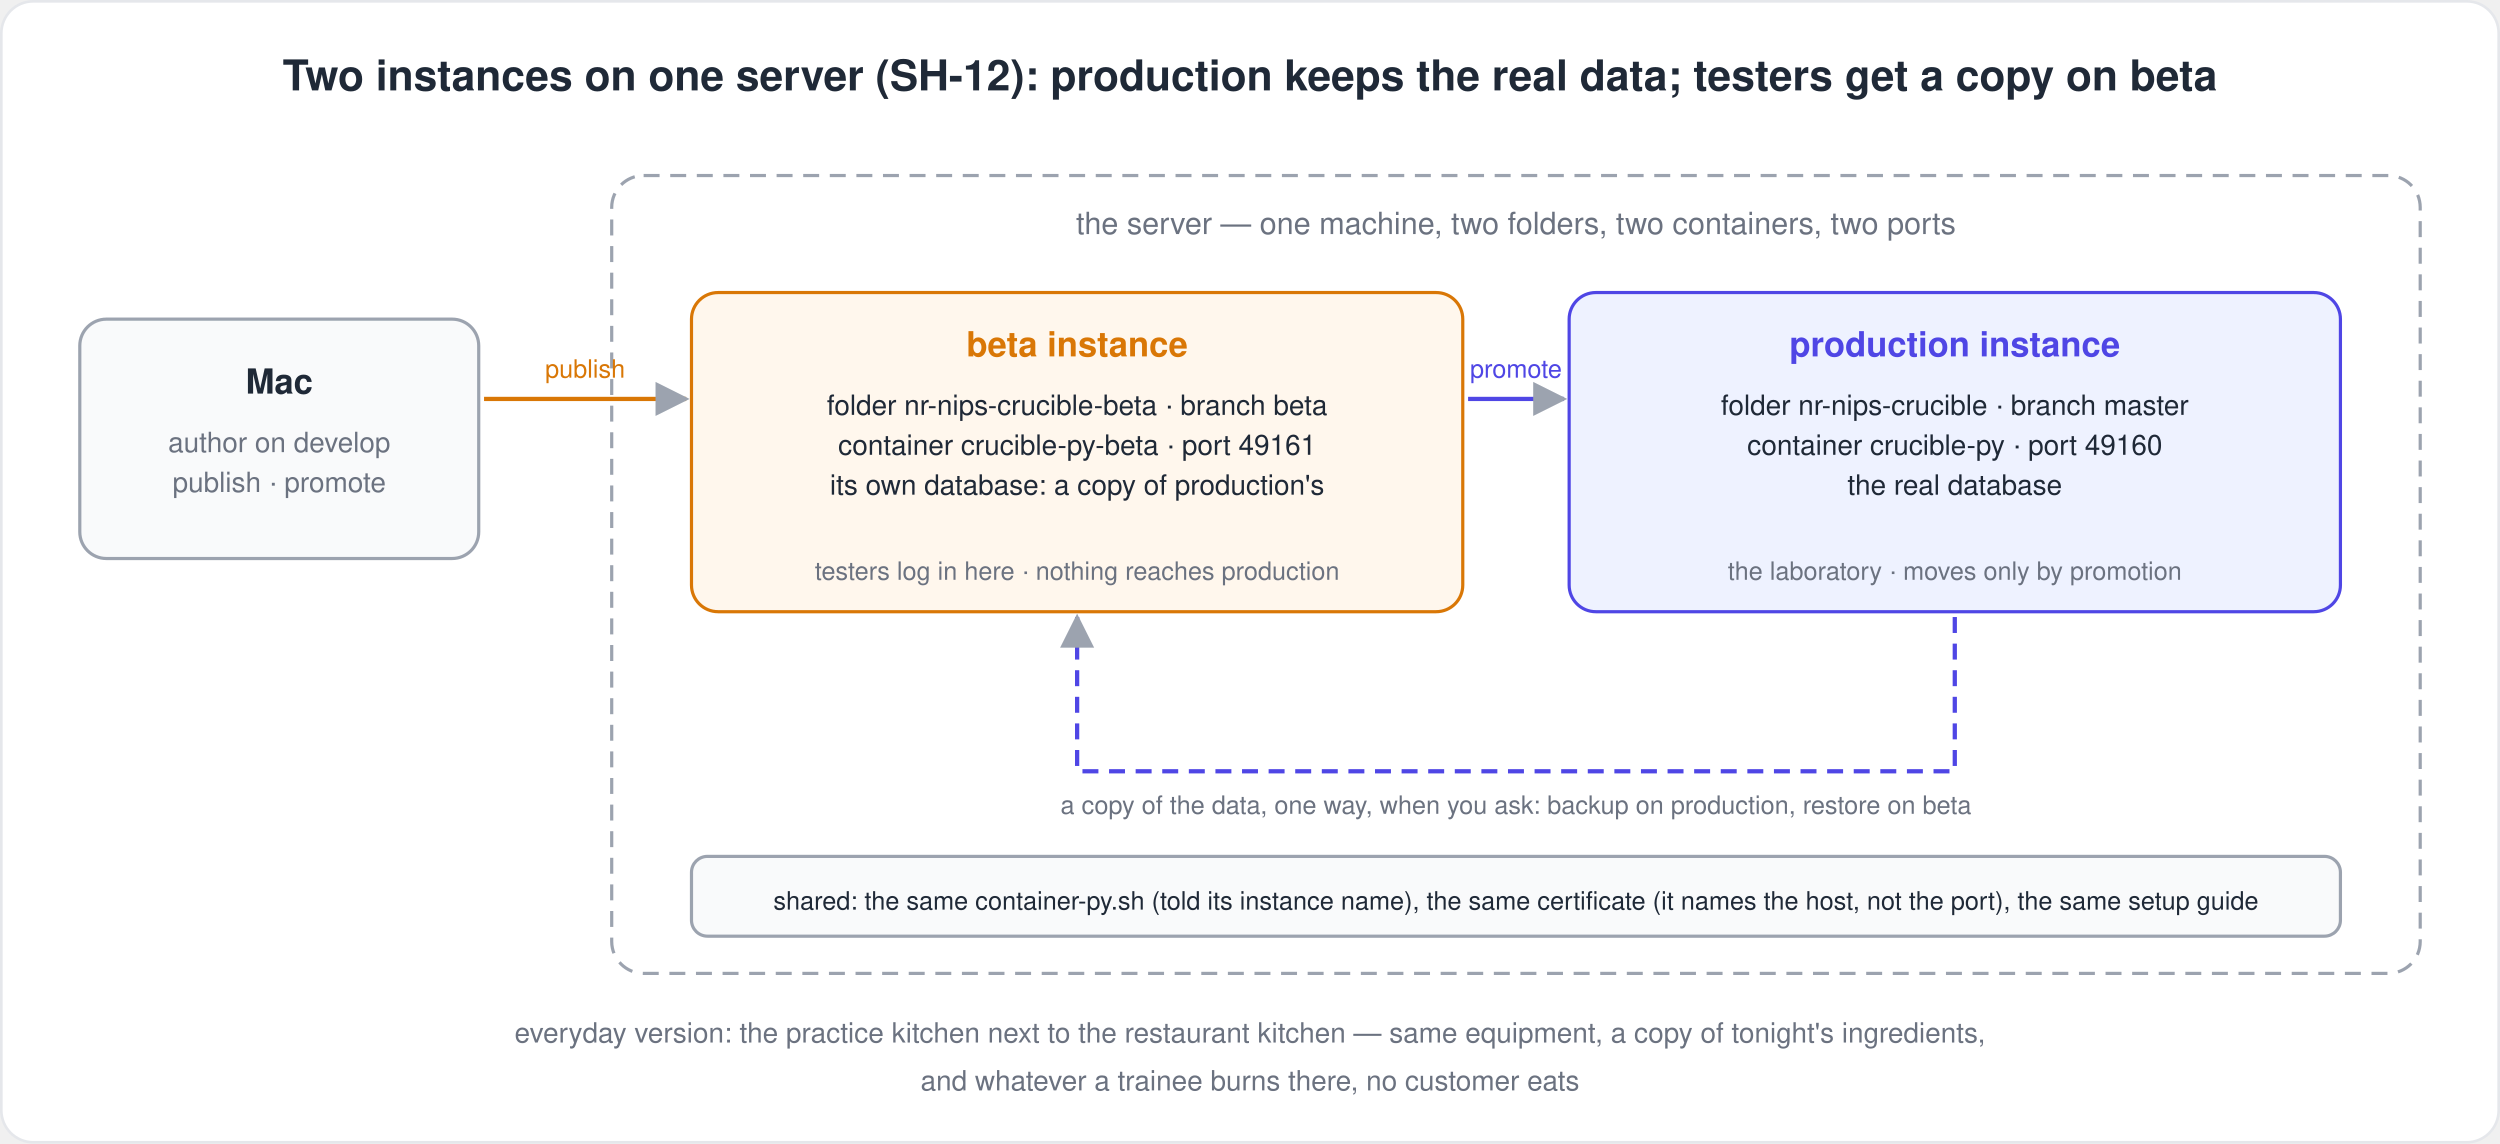
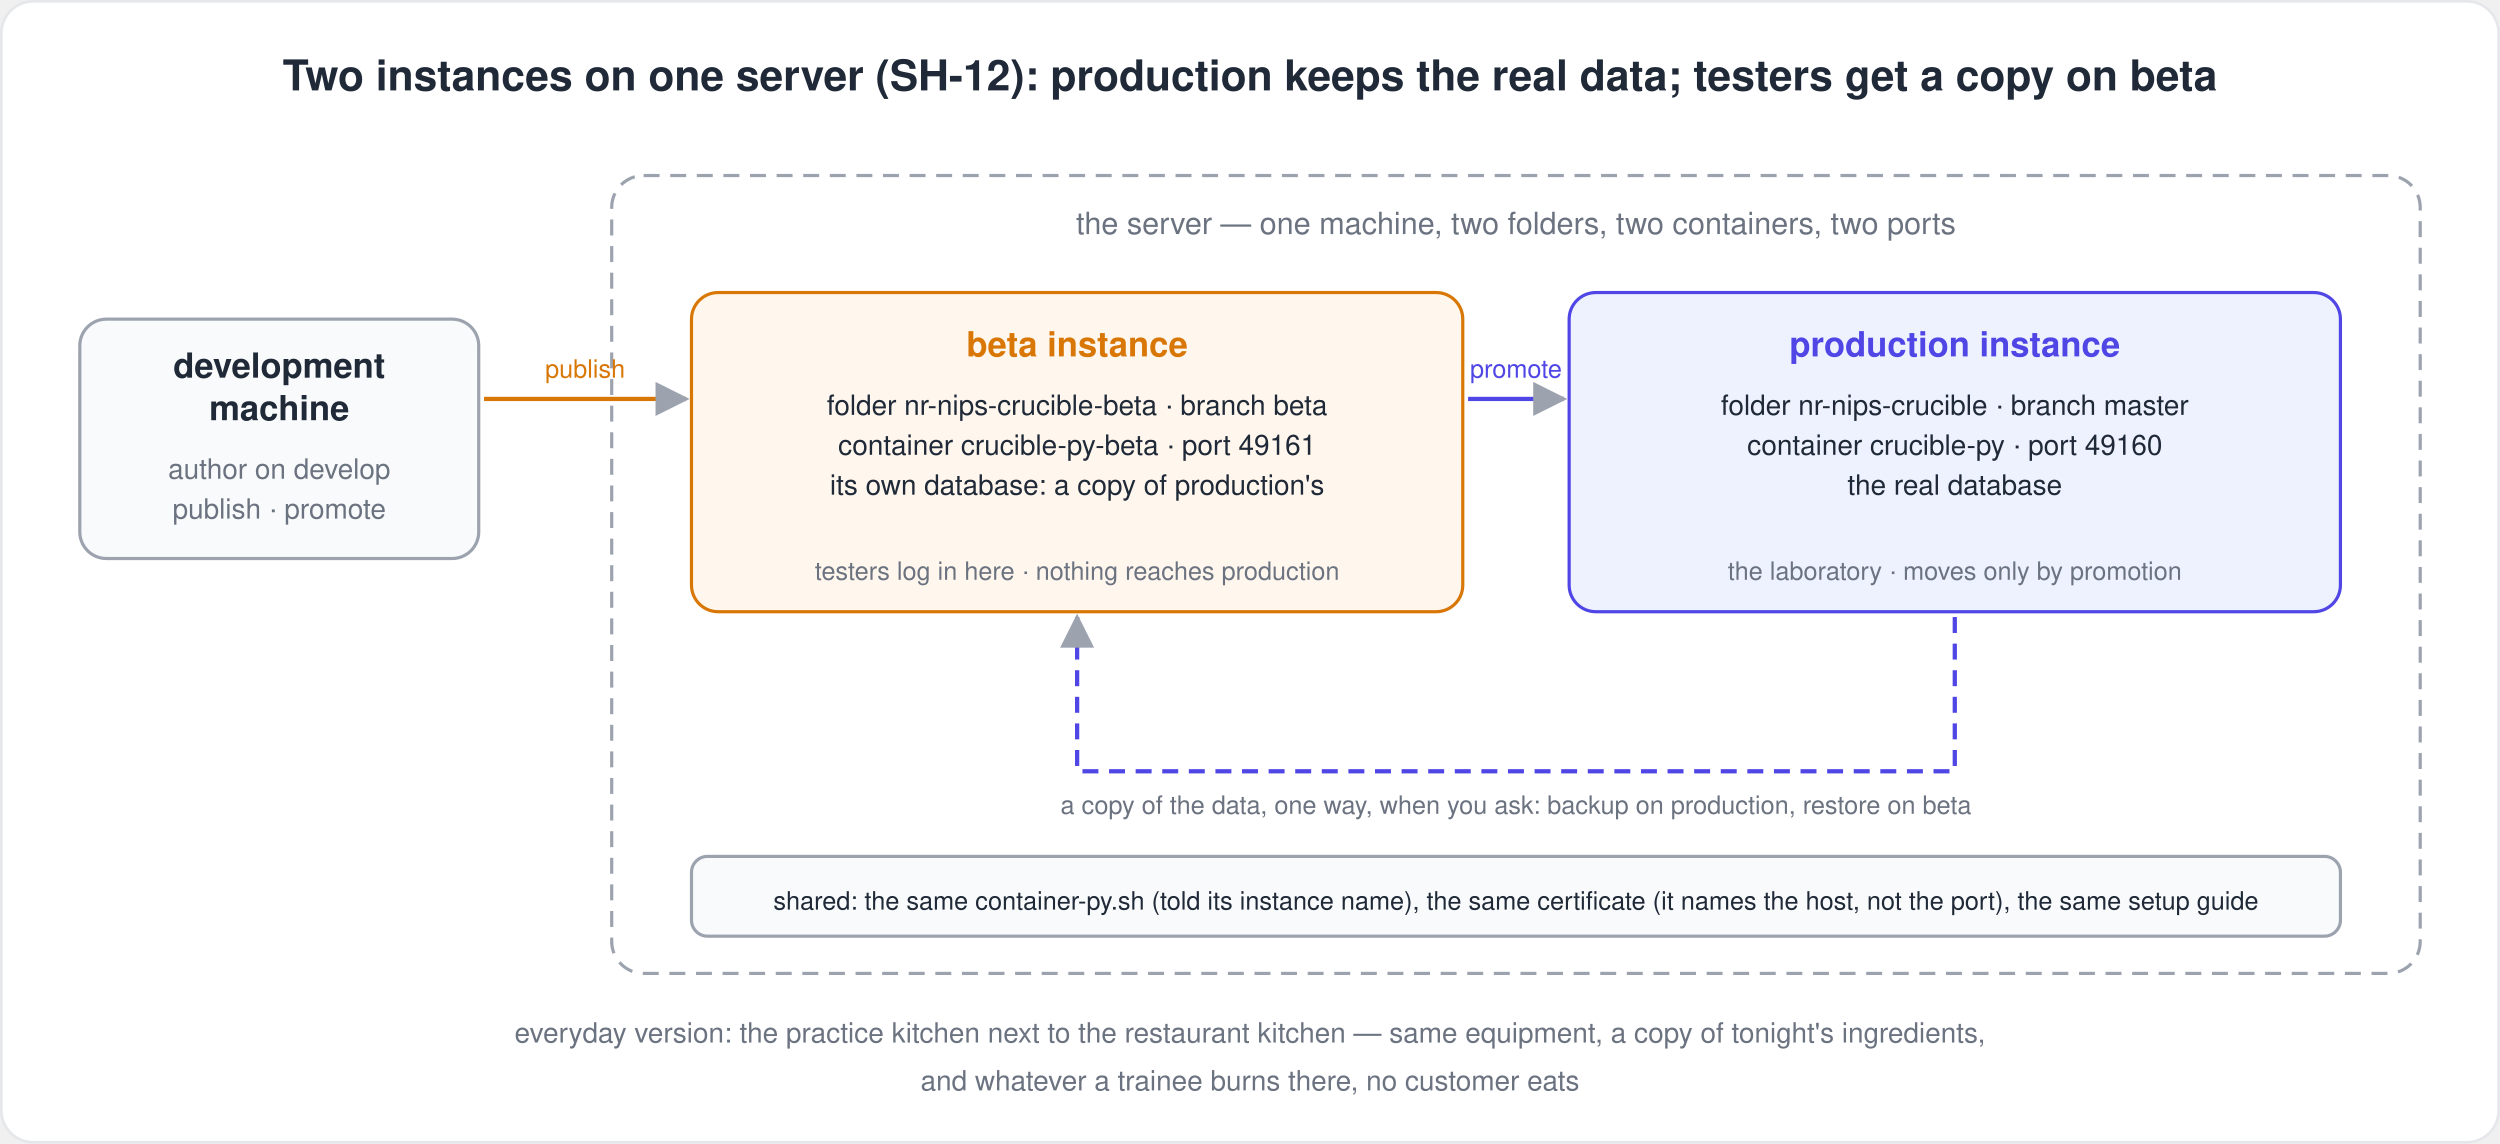
<svg xmlns="http://www.w3.org/2000/svg" viewBox="0 0 940 430" width="940" height="430" role="img" aria-label="Production and beta on one server: two folders, two containers, two ports; publish reaches beta, promotion reaches production, data is copied one way on request" font-family="-apple-system,Segoe UI,Helvetica,Arial,sans-serif">
  <rect x="0.5" y="0.5" width="939" height="429" rx="12" fill="#ffffff" stroke="#e5e7eb" />
  <defs>
    <marker id="arrow" viewBox="0 0 10 10" refX="9" refY="5" markerWidth="8" markerHeight="8" orient="auto-start-reverse">
      <path d="M 0 0 L 10 5 L 0 10 z" fill="#9ca3af" />
    </marker>
  </defs>
  <text x="470.0" y="34" font-size="16" fill="#1f2937" text-anchor="middle" font-weight="bold">Two instances on one server (SH-12): production keeps the real data; testers get a copy on beta</text>
  <rect x="30" y="120" width="150" height="90" rx="10" fill="#f9fafb" stroke="#9ca3af" stroke-width="1.2" />
-   <text x="105" y="148" font-size="13" fill="#1f2937" text-anchor="middle" font-weight="bold">Mac</text>
-   <text x="105" y="170" font-size="10.5" fill="#6b7280" text-anchor="middle" font-weight="normal">author on develop</text>
-   <text x="105" y="185" font-size="10.5" fill="#6b7280" text-anchor="middle" font-weight="normal">publish · promote</text>
+   <text x="105" y="142" font-size="13" fill="#1f2937" text-anchor="middle" font-weight="bold">development</text>
+   <text x="105" y="158" font-size="13" fill="#1f2937" text-anchor="middle" font-weight="bold">machine</text>
+   <text x="105" y="180" font-size="10.5" fill="#6b7280" text-anchor="middle" font-weight="normal">author on develop</text>
+   <text x="105" y="195" font-size="10.5" fill="#6b7280" text-anchor="middle" font-weight="normal">publish · promote</text>
  <rect x="230" y="66" width="680" height="300" rx="12" fill="#ffffff" stroke="#9ca3af" stroke-width="1.2" stroke-dasharray="6 4" />
  <text x="570" y="88" font-size="11.5" fill="#6b7280" text-anchor="middle" font-weight="normal">the server — one machine, two folders, two containers, two ports</text>
  <rect x="260" y="110" width="290" height="120" rx="10" fill="#fff7ed" stroke="#d97706" stroke-width="1.2" />
  <text x="405" y="134" font-size="13" fill="#d97706" text-anchor="middle" font-weight="bold">beta instance</text>
  <text x="405" y="156" font-size="10.5" fill="#1f2937" text-anchor="middle" font-weight="normal">folder nr-nips-crucible-beta · branch beta</text>
  <text x="405" y="171" font-size="10.5" fill="#1f2937" text-anchor="middle" font-weight="normal">container crucible-py-beta · port 49161</text>
  <text x="405" y="186" font-size="10.5" fill="#1f2937" text-anchor="middle" font-weight="normal">its own database: a copy of production's</text>
  <text x="405" y="218" font-size="9.5" fill="#6b7280" text-anchor="middle" font-weight="normal">testers log in here · nothing reaches production</text>
  <rect x="590" y="110" width="290" height="120" rx="10" fill="#eef2ff" stroke="#4f46e5" stroke-width="1.2" />
  <text x="735" y="134" font-size="13" fill="#4f46e5" text-anchor="middle" font-weight="bold">production instance</text>
  <text x="735" y="156" font-size="10.5" fill="#1f2937" text-anchor="middle" font-weight="normal">folder nr-nips-crucible · branch master</text>
  <text x="735" y="171" font-size="10.5" fill="#1f2937" text-anchor="middle" font-weight="normal">container crucible-py · port 49160</text>
  <text x="735" y="186" font-size="10.5" fill="#1f2937" text-anchor="middle" font-weight="normal">the real database</text>
  <text x="735" y="218" font-size="9.5" fill="#6b7280" text-anchor="middle" font-weight="normal">the laboratory · moves only by promotion</text>
  <line x1="182" y1="150" x2="258" y2="150" stroke="#d97706" stroke-width="1.6" marker-end="url(#arrow)" />
  <text x="220" y="142" font-size="9.5" fill="#d97706" text-anchor="middle" font-weight="normal">publish</text>
  <path d="M 552 150 L 588 150" fill="none" stroke="#4f46e5" stroke-width="1.6" marker-end="url(#arrow)" />
  <text x="570" y="142" font-size="9.5" fill="#4f46e5" text-anchor="middle" font-weight="normal">promote</text>
  <path d="M 735 232 L 735 290 L 405 290 L 405 232" fill="none" stroke="#4f46e5" stroke-width="1.6" marker-end="url(#arrow)" stroke-dasharray="6 4" />
  <text x="570" y="306" font-size="9.5" fill="#6b7280" text-anchor="middle" font-weight="normal">a copy of the data, one way, when you ask: backup on production, restore on beta</text>
  <rect x="260" y="322" width="620" height="30" rx="6" fill="#f9fafb" stroke="#9ca3af" stroke-width="1.2" />
  <text x="570" y="342" font-size="9.5" fill="#1f2937" text-anchor="middle" font-weight="normal">shared: the same container-py.sh (told its instance name), the same certificate (it names the host, not the port), the same setup guide</text>
  <text x="470.0" y="392" font-size="10.5" fill="#6b7280" text-anchor="middle" font-weight="normal">everyday version: the practice kitchen next to the restaurant kitchen — same equipment, a copy of tonight's ingredients,</text>
  <text x="470.0" y="410" font-size="10.5" fill="#6b7280" text-anchor="middle" font-weight="normal">and whatever a trainee burns there, no customer eats</text>
</svg>
